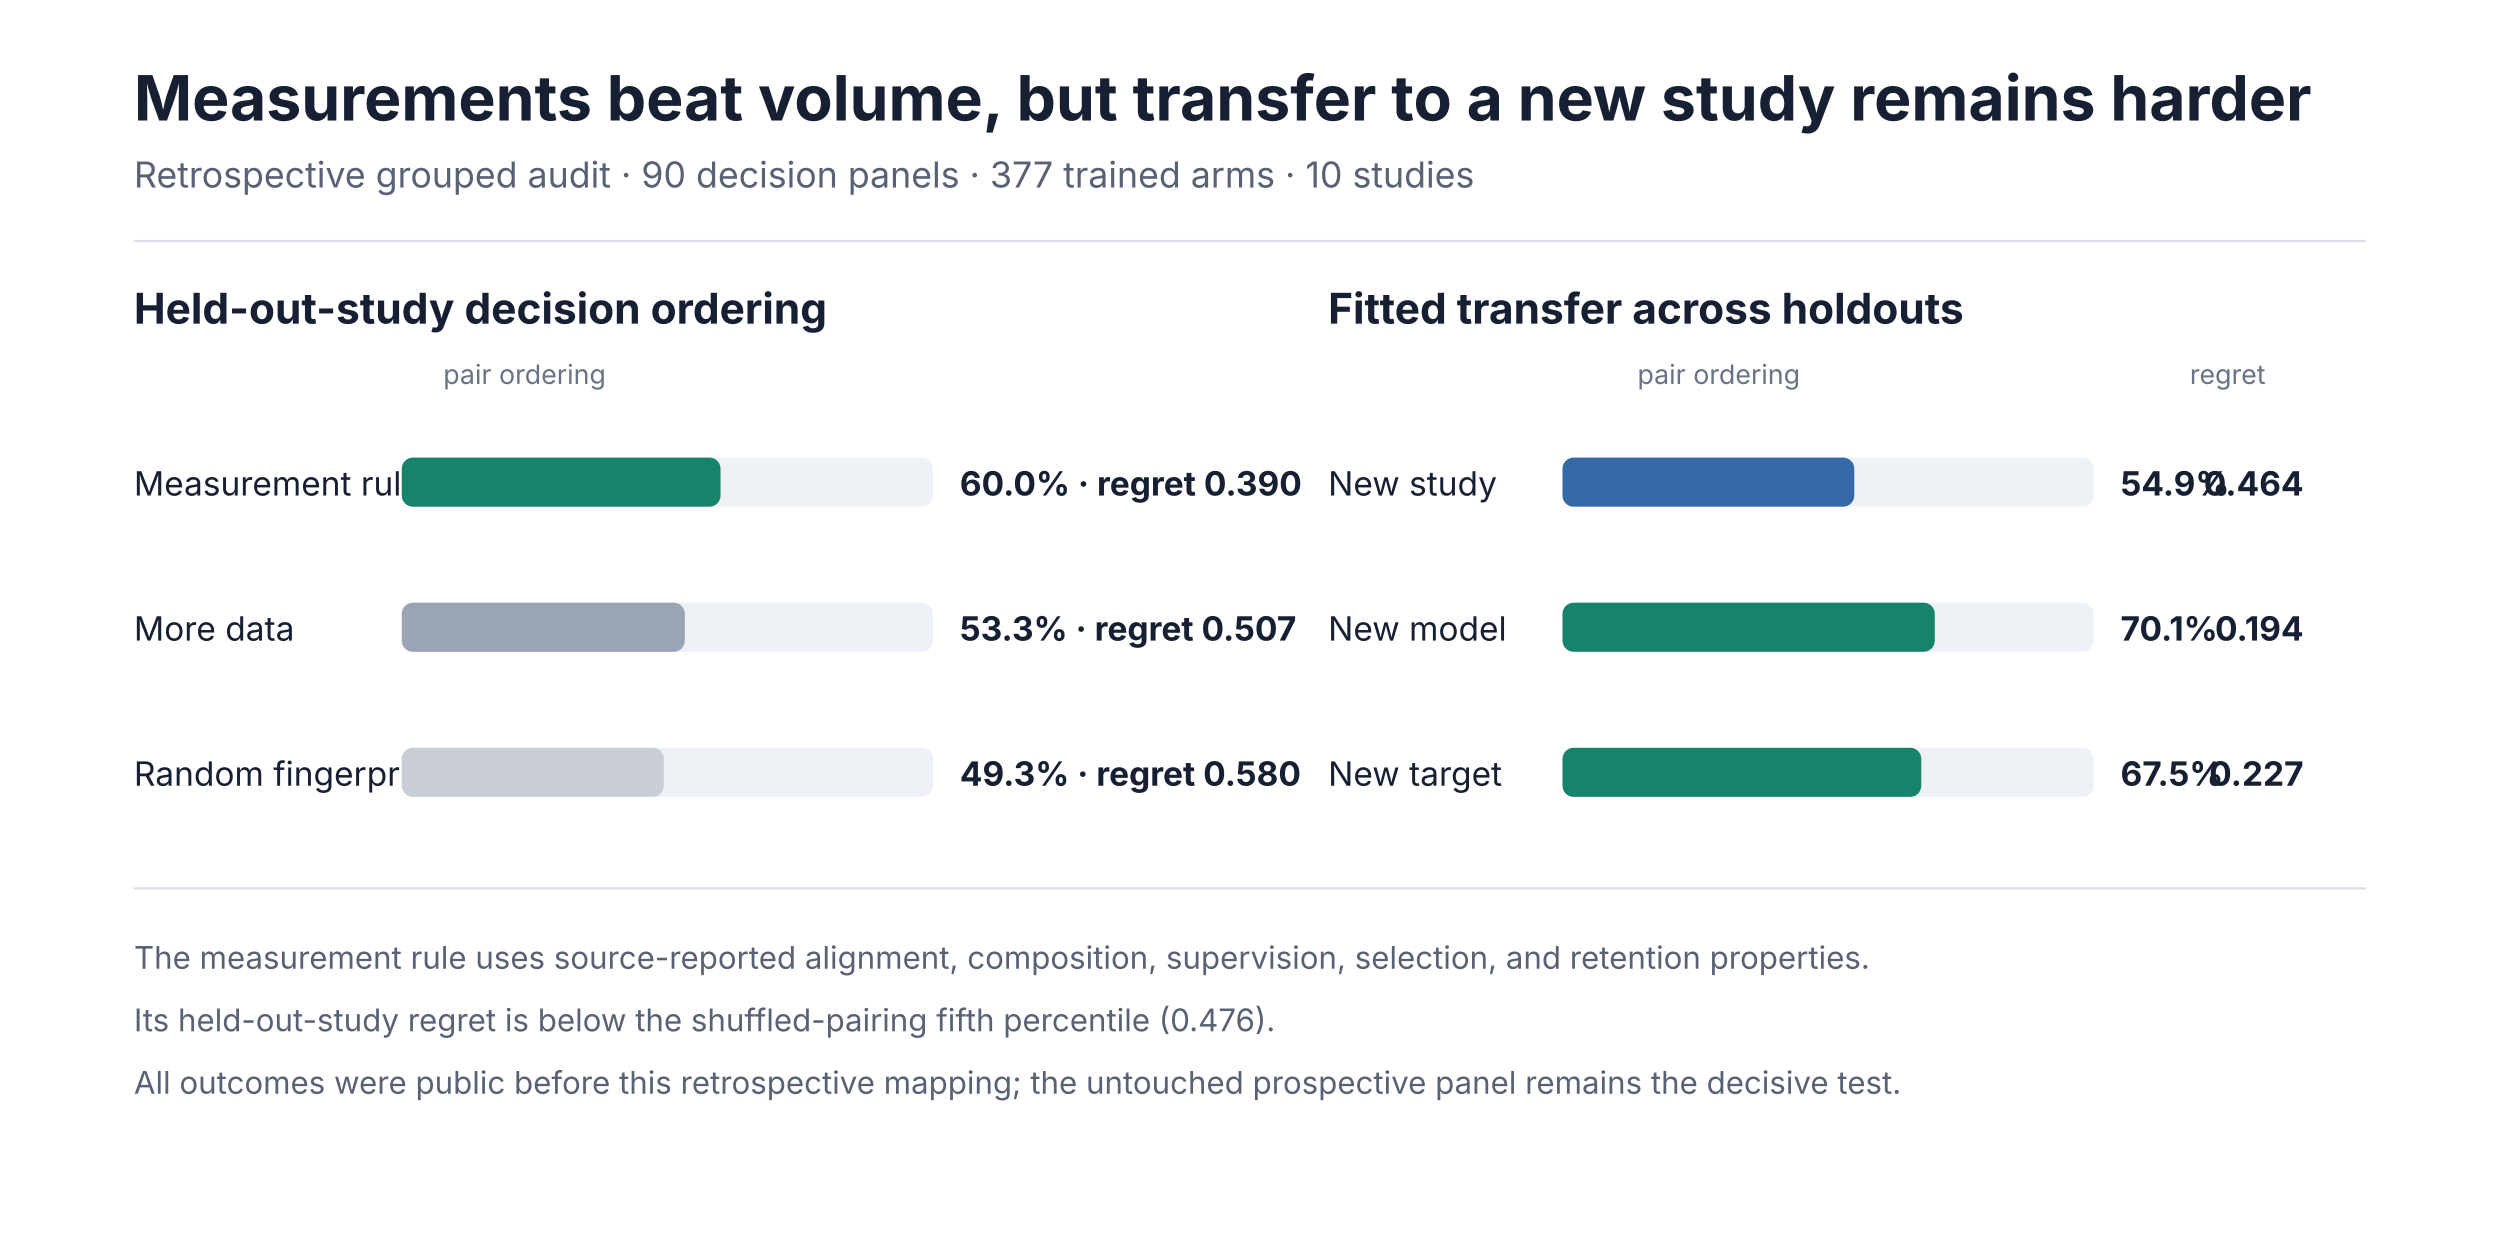
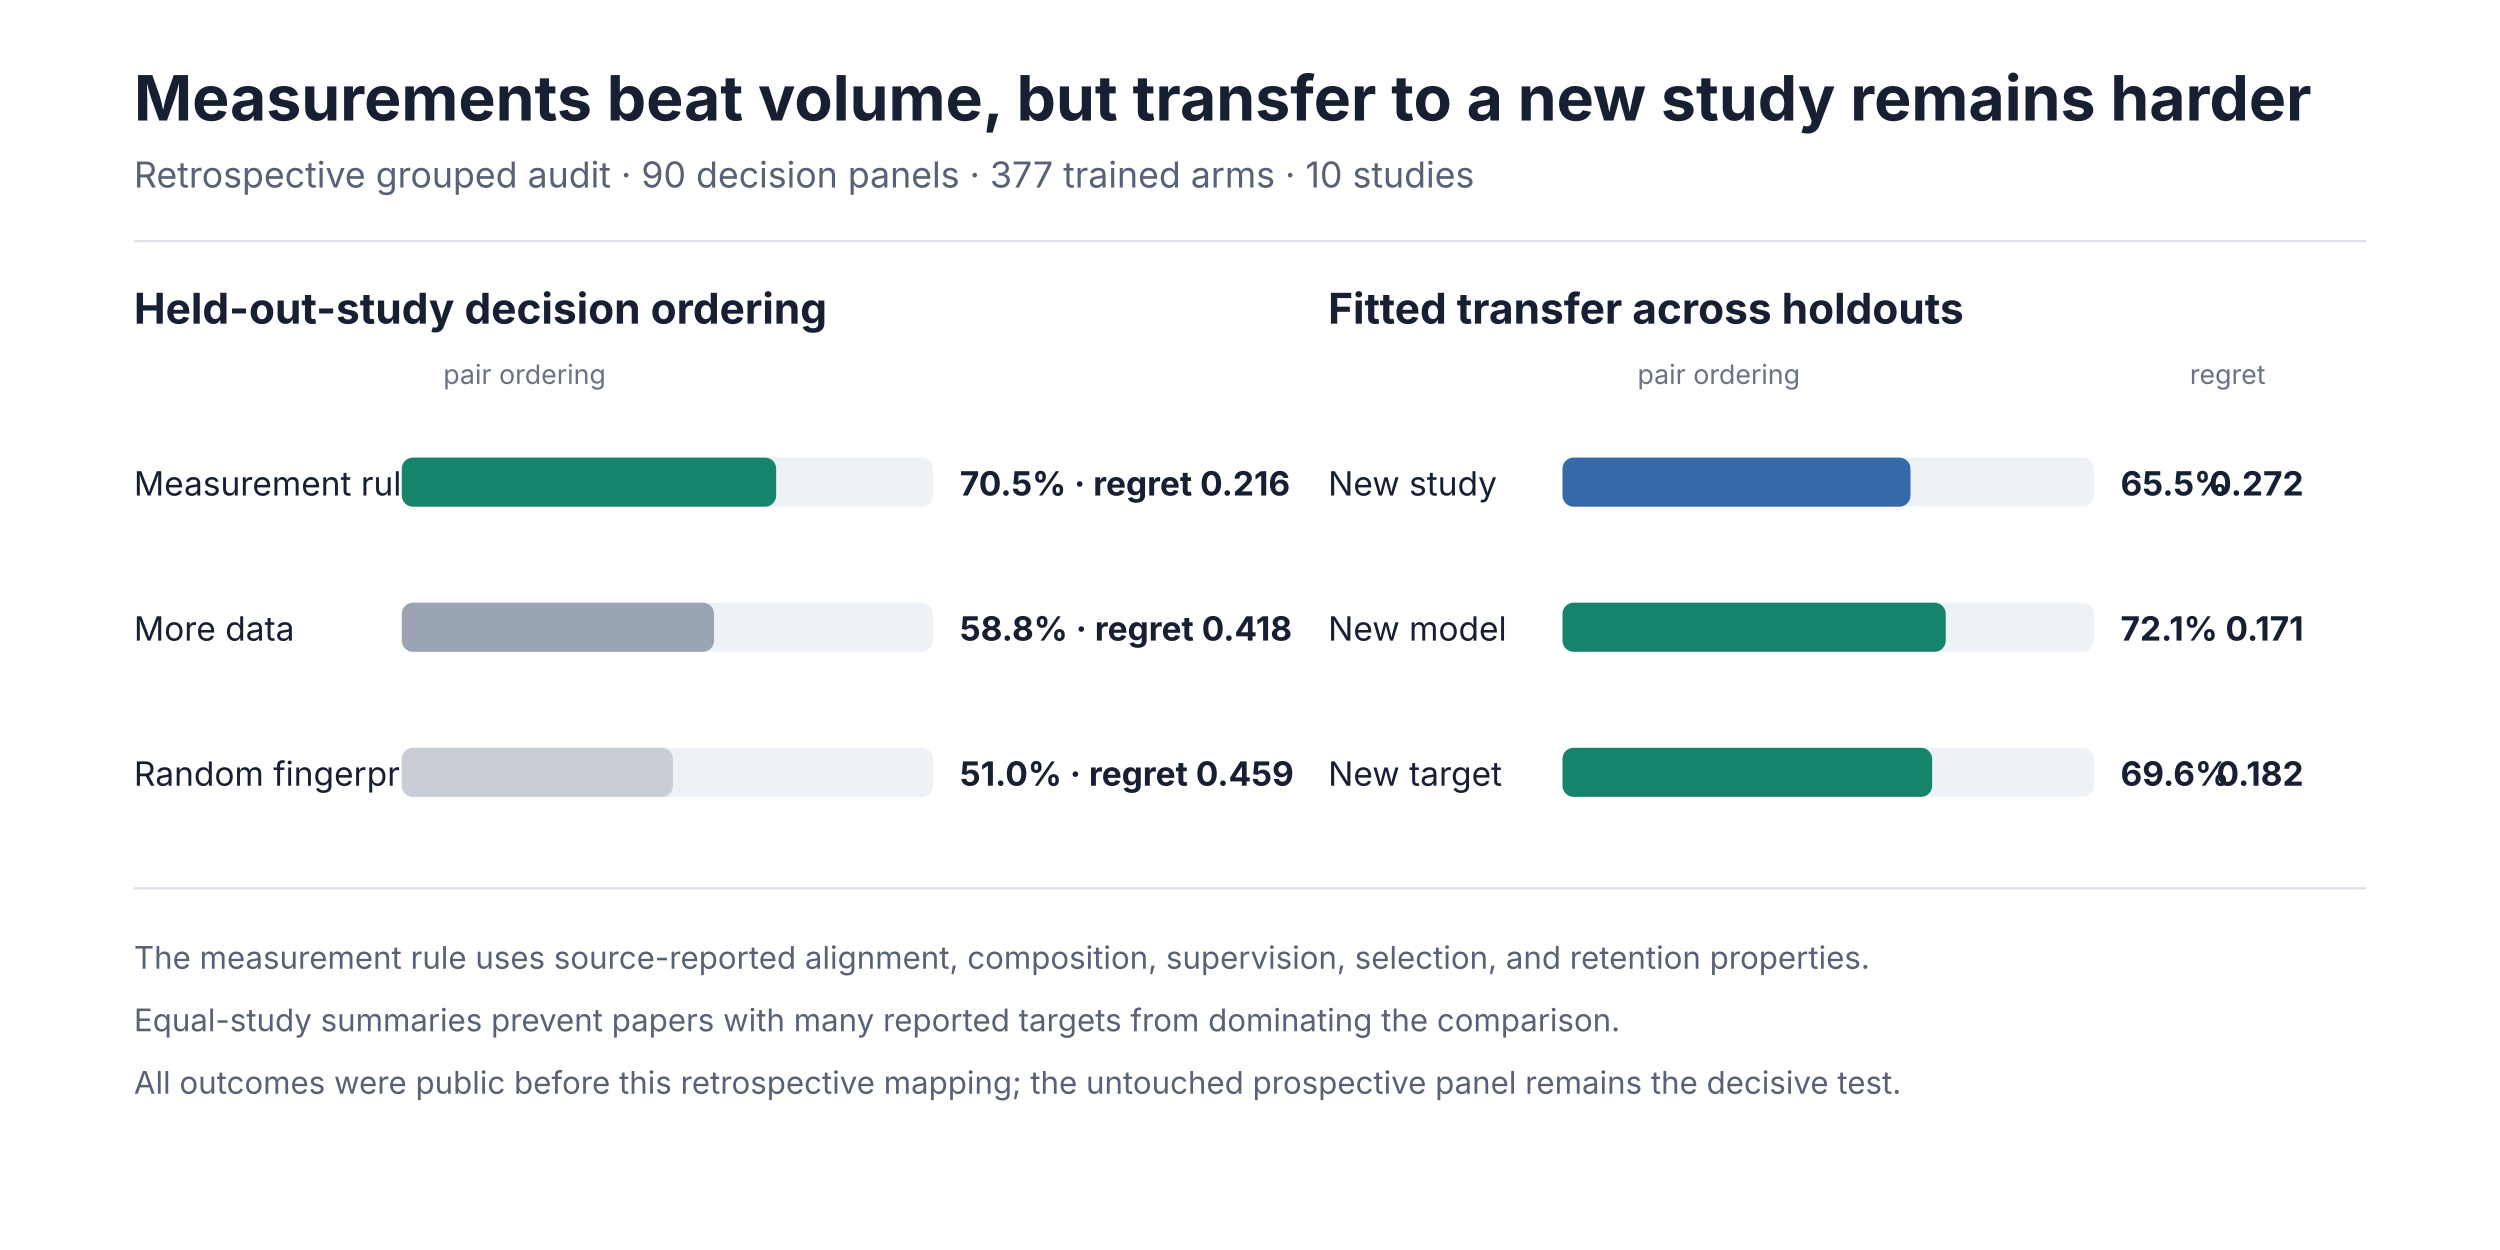
<svg xmlns="http://www.w3.org/2000/svg" width="1120" height="560" viewBox="0 0 1120 560" role="img" aria-labelledby="title desc">
  <rect width="1120" height="560" fill="#FFFFFF" />
  <style>text{font-family:Inter,Arial,sans-serif;fill:#172033}.title{font-size:28px;font-weight:700}.subtitle{font-size:16px;fill:#596275}.panel{font-size:19px;font-weight:700}.label{font-size:15px}.value{font-size:15px;font-weight:700}.axis{font-size:12px;fill:#697386}.note{font-size:14px;fill:#596275}</style>
  <text x="60" y="54" class="title" text-anchor="start">Measurements beat volume, but transfer to a new study remains harder</text>
  <text x="60" y="84" class="subtitle" text-anchor="start">Retrospective grouped audit · 90 decision panels · 377 trained arms · 10 studies</text>
  <line x1="60" y1="108" x2="1060" y2="108" stroke="#D9DEE7" />
  <text x="60" y="145" class="panel" text-anchor="start">Held-out-study decision ordering</text>
  <text x="595" y="145" class="panel" text-anchor="start">Fitted transfer across holdouts</text>
  <text x="235" y="172" class="axis" text-anchor="middle">pair ordering</text>
  <text x="770" y="172" class="axis" text-anchor="middle">pair ordering</text>
  <text x="998" y="172" class="axis" text-anchor="middle">regret</text>
  <text x="60" y="222" class="label" text-anchor="start">Measurement rule</text>
  <rect x="180" y="205" width="238" height="22" rx="5" fill="#EEF1F5" />
-   <rect x="180" y="205" width="142.80" height="22" rx="5" fill="#16836B" />
-   <text x="430" y="222" class="value" text-anchor="start">60.0% · regret 0.390</text>
+   <rect x="180" y="205" width="167.72" height="22" rx="5" fill="#16836B" />
+   <text x="430" y="222" class="value" text-anchor="start">70.5% · regret 0.216</text>
  <text x="60" y="287" class="label" text-anchor="start">More data</text>
  <rect x="180" y="270" width="238" height="22" rx="5" fill="#EEF1F5" />
-   <rect x="180" y="270" width="126.81" height="22" rx="5" fill="#9AA4B2" />
-   <text x="430" y="287" class="value" text-anchor="start">53.3% · regret 0.507</text>
+   <rect x="180" y="270" width="139.89" height="22" rx="5" fill="#9AA4B2" />
+   <text x="430" y="287" class="value" text-anchor="start">58.8% · regret 0.418</text>
  <text x="60" y="352" class="label" text-anchor="start">Random fingerprint</text>
  <rect x="180" y="335" width="238" height="22" rx="5" fill="#EEF1F5" />
-   <rect x="180" y="335" width="117.40" height="22" rx="5" fill="#C8CDD6" />
-   <text x="430" y="352" class="value" text-anchor="start">49.3% · regret 0.580</text>
+   <rect x="180" y="335" width="121.48" height="22" rx="5" fill="#C8CDD6" />
+   <text x="430" y="352" class="value" text-anchor="start">51.0% · regret 0.459</text>
  <text x="595" y="222" class="label" text-anchor="start">New study</text>
  <rect x="700" y="205" width="238" height="22" rx="5" fill="#EEF1F5" />
-   <rect x="700" y="205" width="130.72" height="22" rx="5" fill="#3569A8" />
-   <text x="950" y="222" class="value" text-anchor="start">54.9%</text>
-   <text x="1032" y="222" class="value" text-anchor="end">0.464</text>
+   <rect x="700" y="205" width="155.89" height="22" rx="5" fill="#3569A8" />
+   <text x="950" y="222" class="value" text-anchor="start">65.5%</text>
+   <text x="1032" y="222" class="value" text-anchor="end">0.272</text>
  <text x="595" y="287" class="label" text-anchor="start">New model</text>
  <rect x="700" y="270" width="238" height="22" rx="5" fill="#EEF1F5" />
-   <rect x="700" y="270" width="166.78" height="22" rx="5" fill="#16836B" />
-   <text x="950" y="287" class="value" text-anchor="start">70.1%</text>
-   <text x="1032" y="287" class="value" text-anchor="end">0.194</text>
+   <rect x="700" y="270" width="171.69" height="22" rx="5" fill="#16836B" />
+   <text x="950" y="287" class="value" text-anchor="start">72.1%</text>
+   <text x="1032" y="287" class="value" text-anchor="end">0.171</text>
  <text x="595" y="352" class="label" text-anchor="start">New target</text>
  <rect x="700" y="335" width="238" height="22" rx="5" fill="#EEF1F5" />
-   <rect x="700" y="335" width="160.74" height="22" rx="5" fill="#16836B" />
-   <text x="950" y="352" class="value" text-anchor="start">67.5%</text>
-   <text x="1032" y="352" class="value" text-anchor="end">0.227</text>
+   <rect x="700" y="335" width="165.60" height="22" rx="5" fill="#16836B" />
+   <text x="950" y="352" class="value" text-anchor="start">69.6%</text>
+   <text x="1032" y="352" class="value" text-anchor="end">0.182</text>
  <line x1="60" y1="398" x2="1060" y2="398" stroke="#D9DEE7" />
  <text x="60" y="434" class="note" text-anchor="start">The measurement rule uses source-reported alignment, composition, supervision, selection, and retention properties.</text>
-   <text x="60" y="462" class="note" text-anchor="start">Its held-out-study regret is below the shuffled-pairing fifth percentile (0.476).</text>
+   <text x="60" y="462" class="note" text-anchor="start">Equal-study summaries prevent papers with many reported targets from dominating the comparison.</text>
  <text x="60" y="490" class="note" text-anchor="start">All outcomes were public before this retrospective mapping; the untouched prospective panel remains the decisive test.</text>
</svg>
